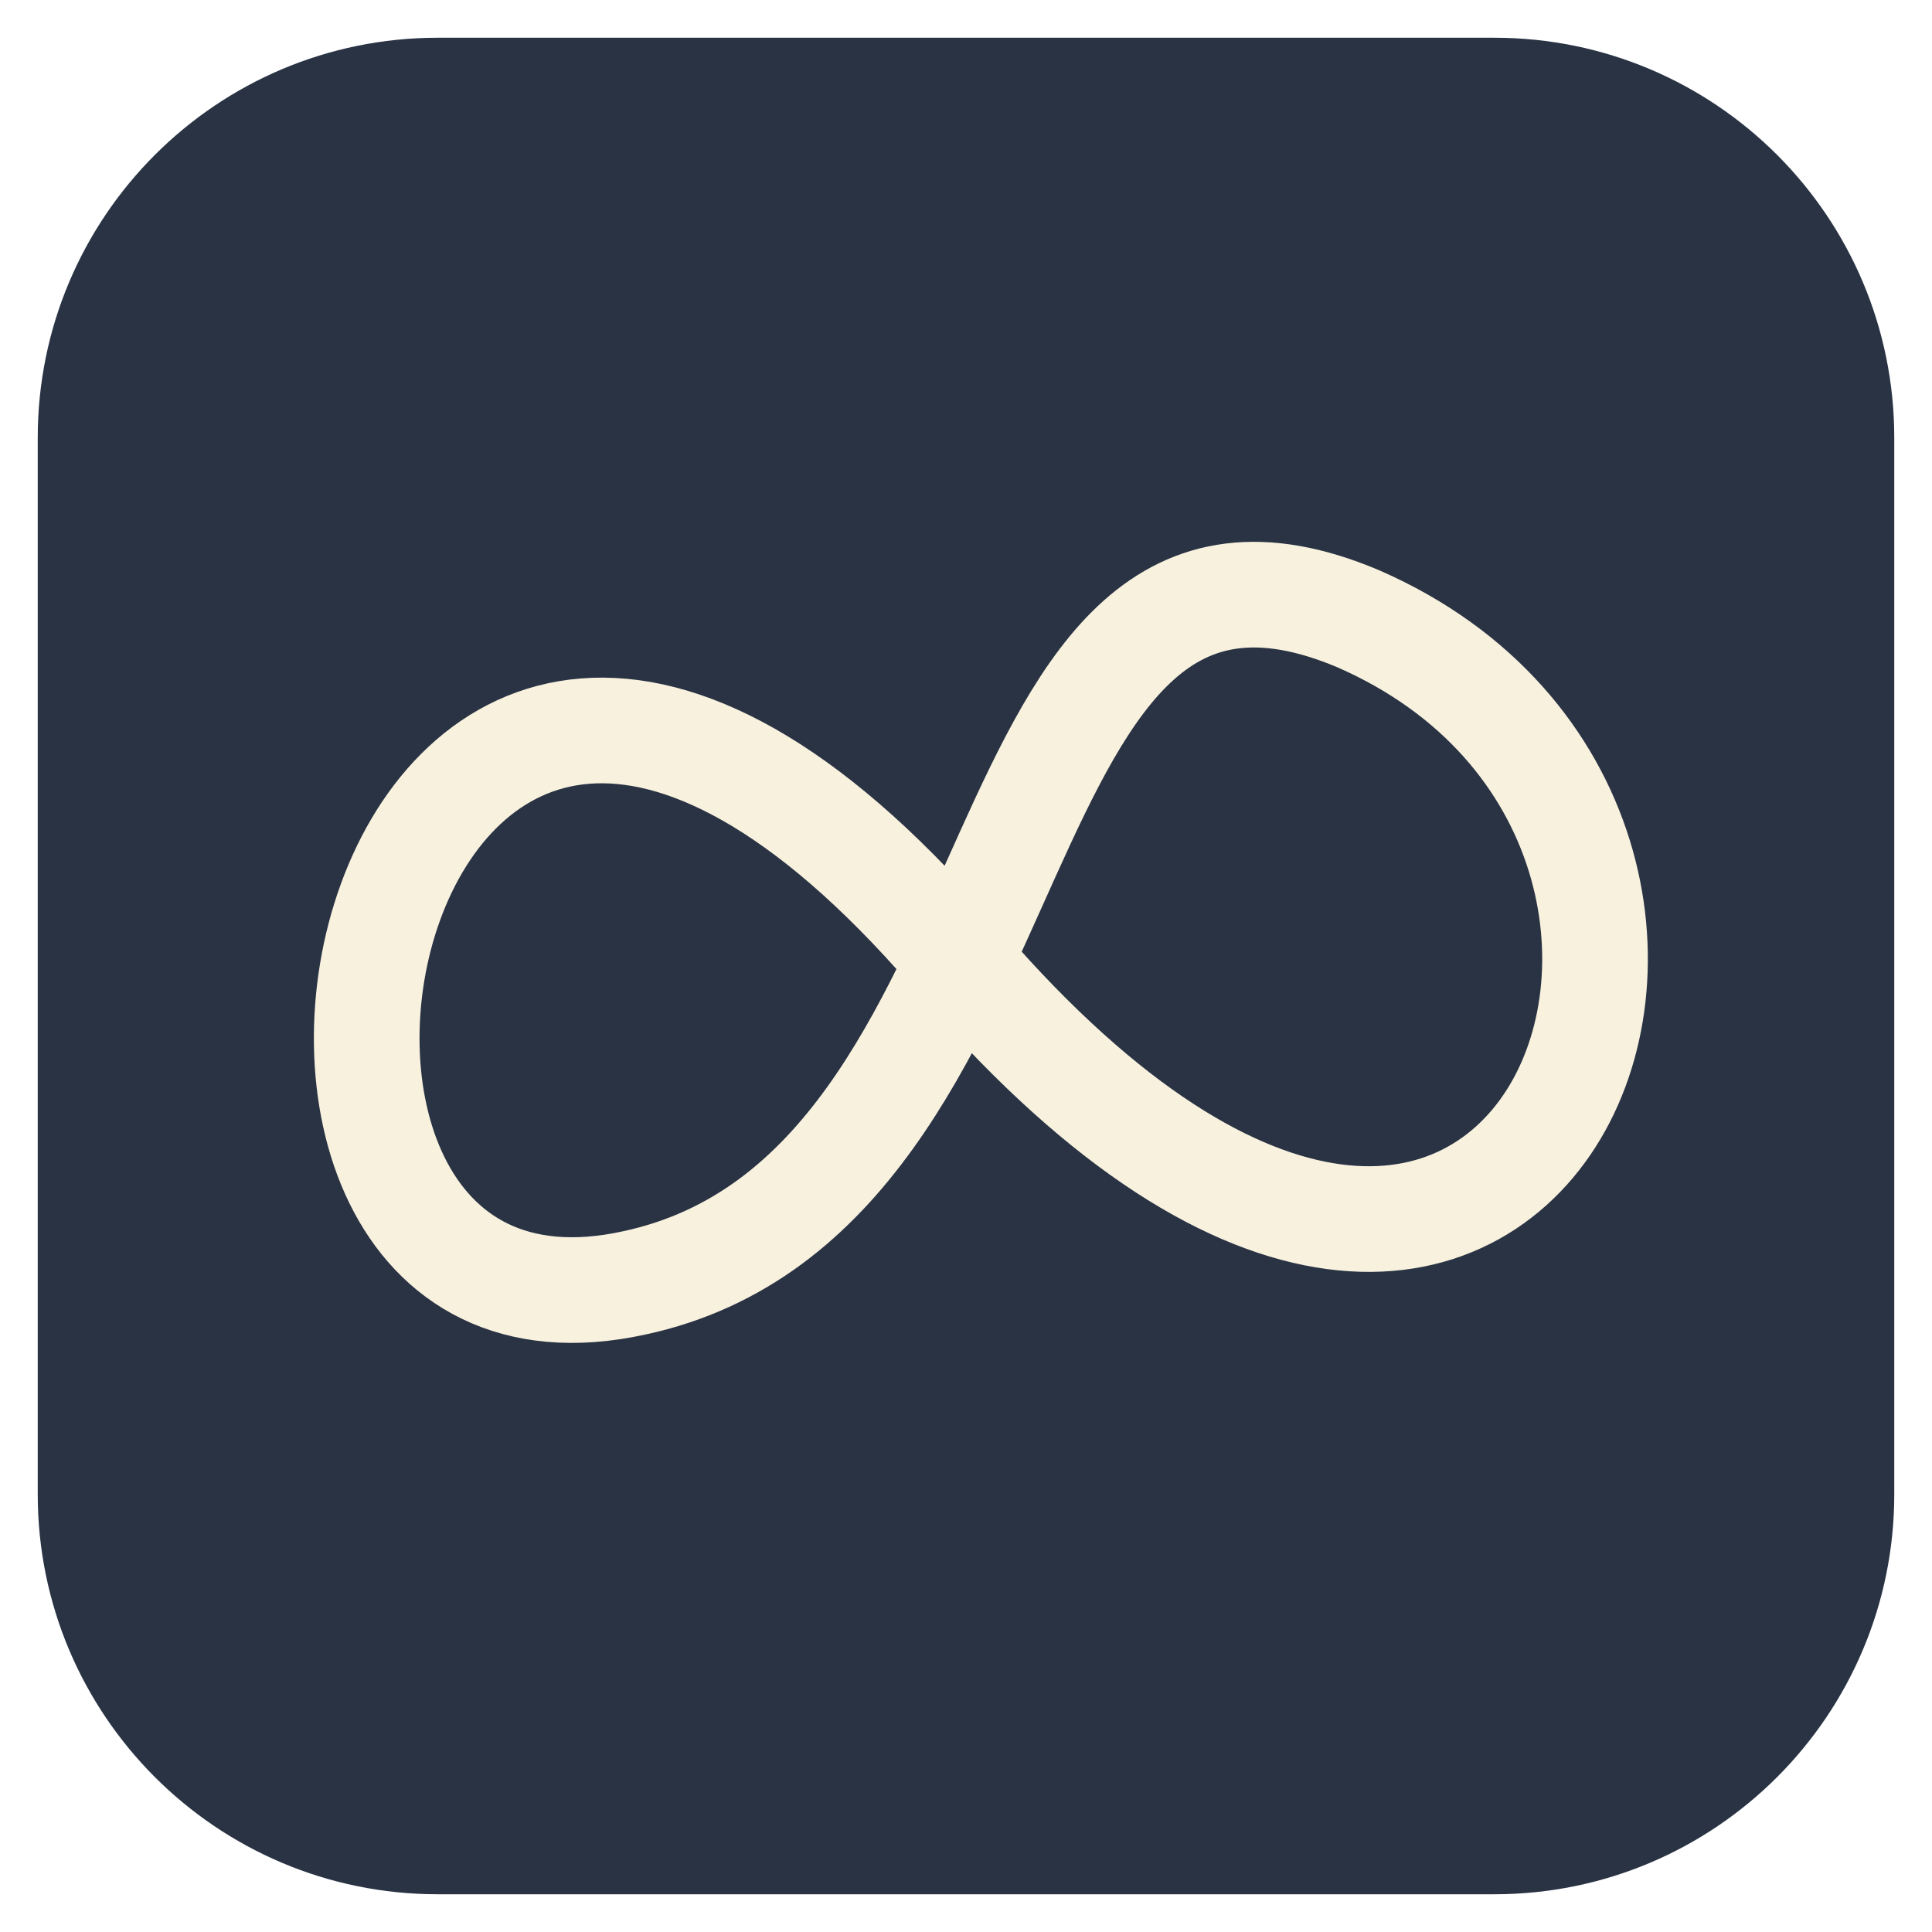
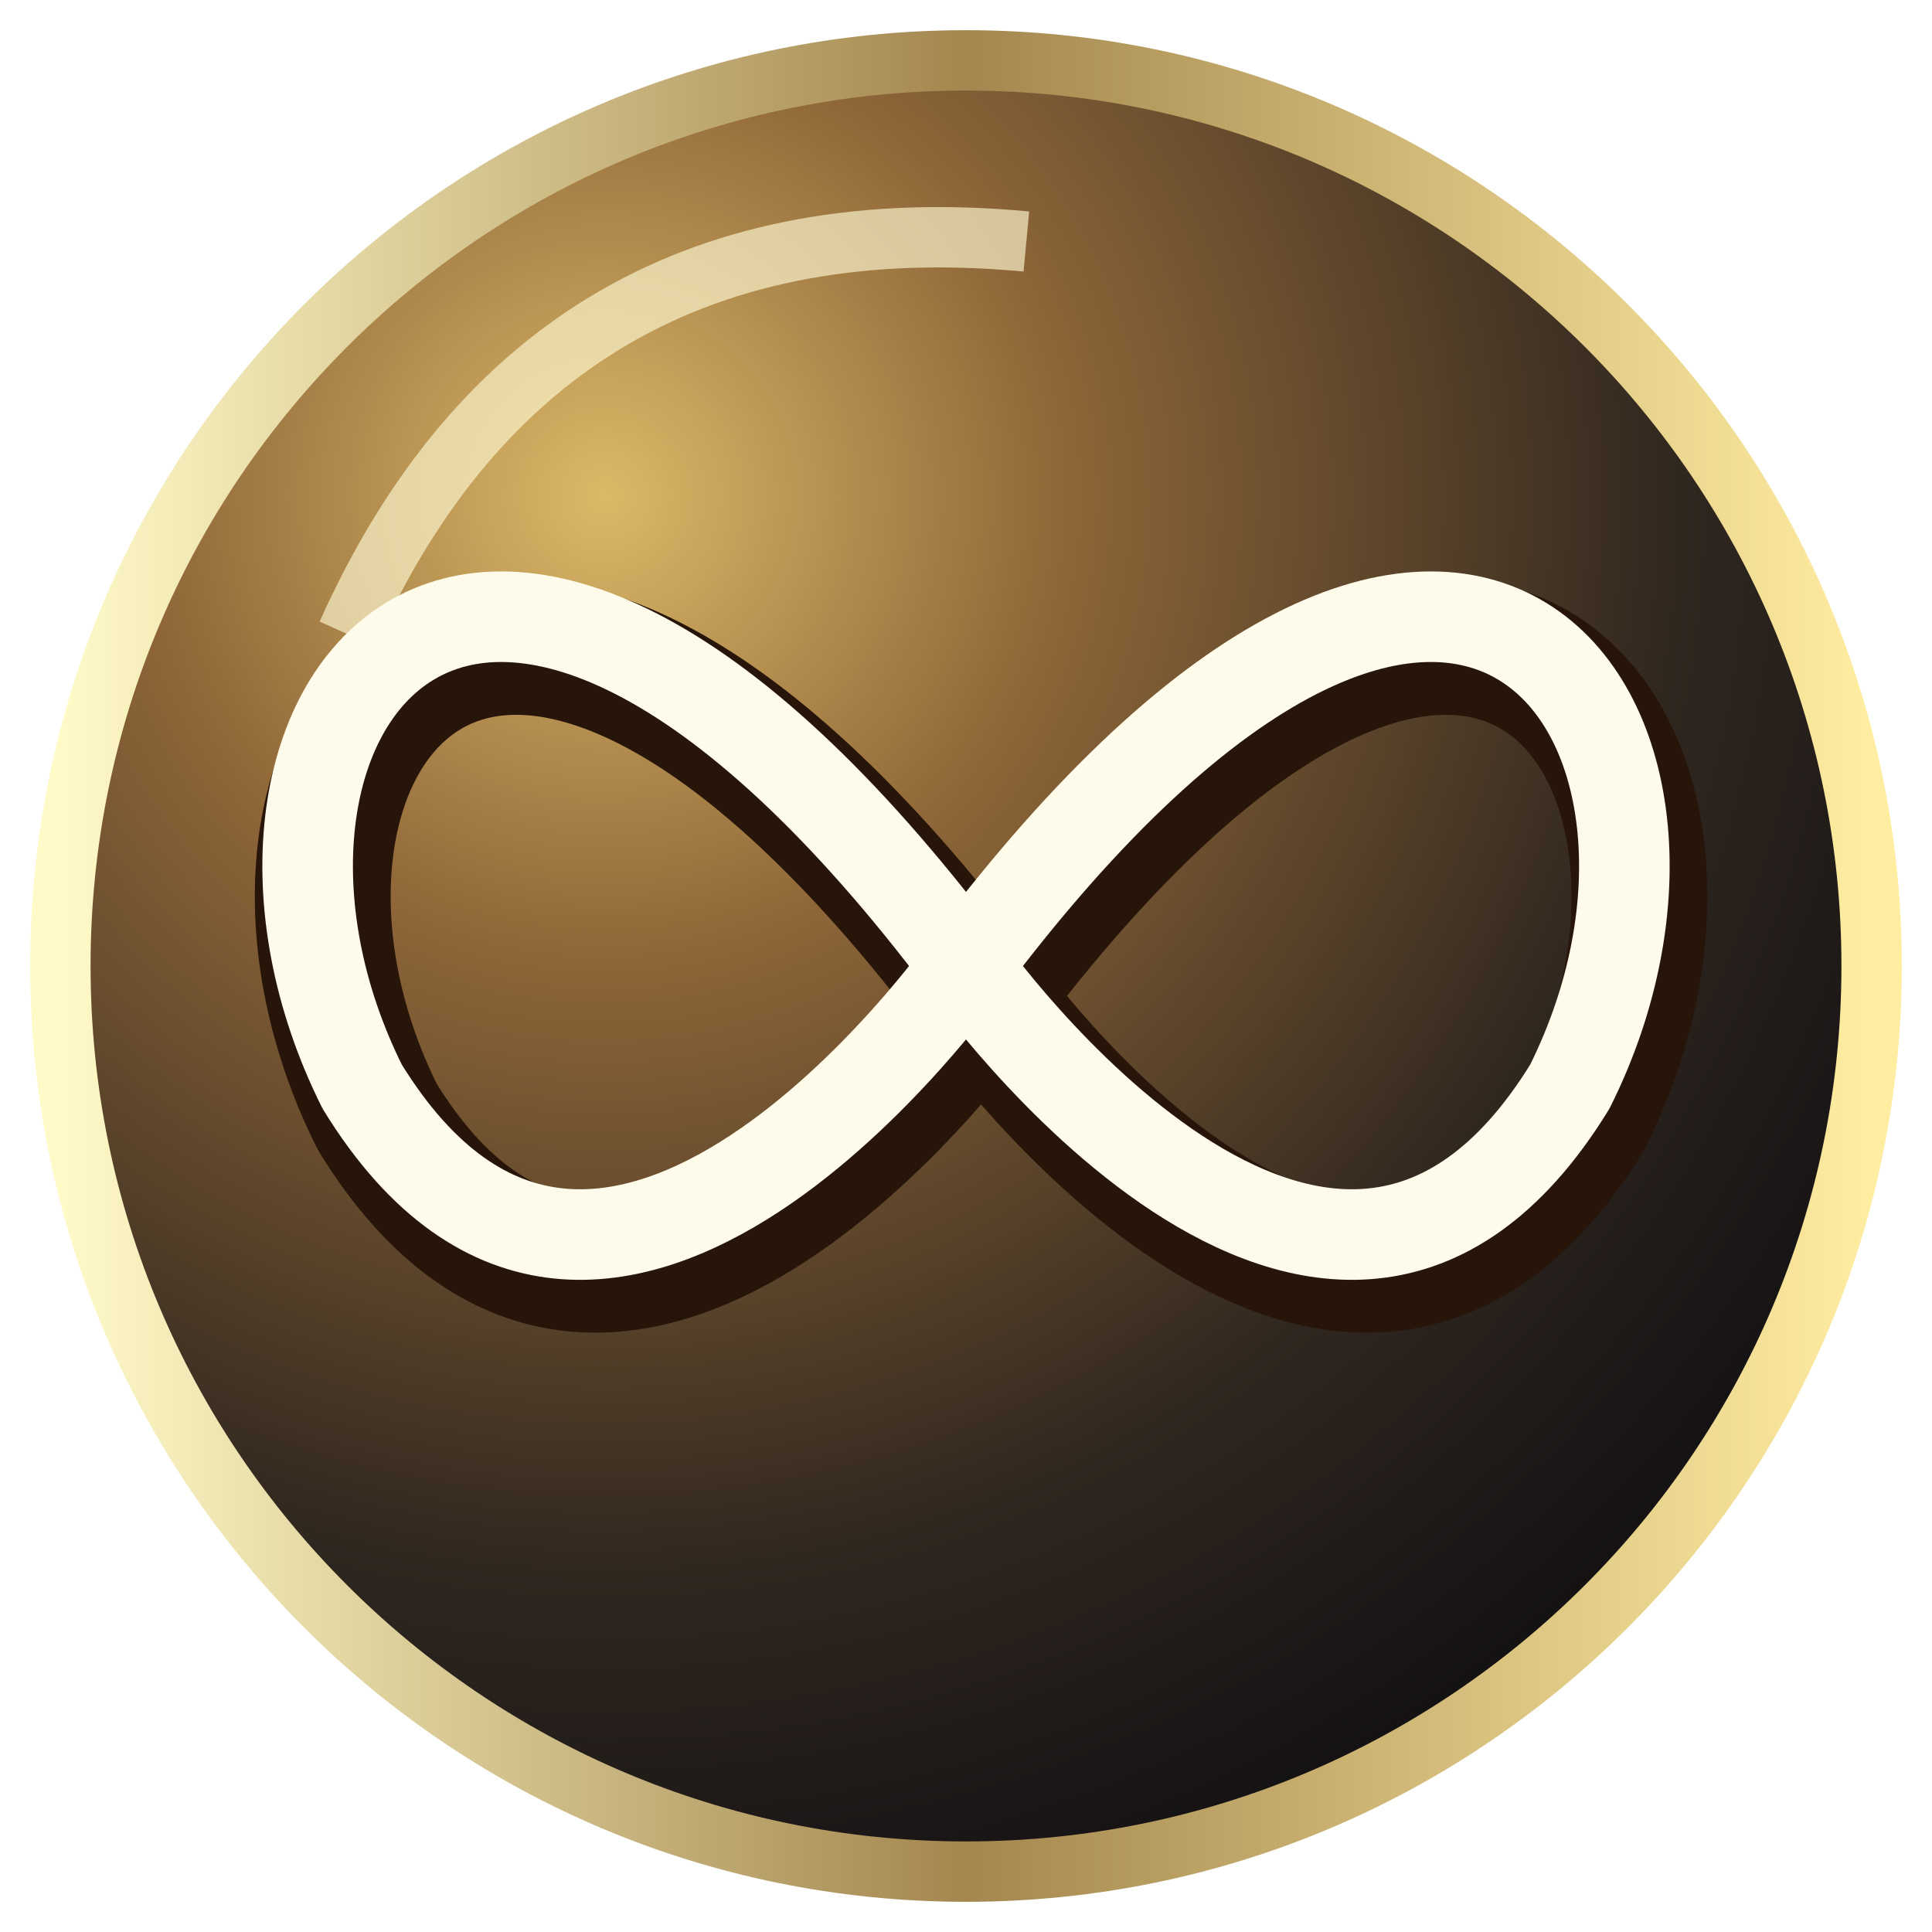
<svg xmlns="http://www.w3.org/2000/svg" width="128" height="128" viewBox="0 0 128 128">
-   <g id="badge">
-     <rect x="5" y="5" width="118" height="118" rx="24" fill="#293344" stroke="#293344" stroke-width="5" />
-   </g>
-   <g id="symbol">
-     <path d="M63 63 C24 18 10 92 42 85 C70 79 64 30 90 41 C122 55 101 108 63 63 Z" fill="none" stroke="#f8f1de" stroke-width="7" stroke-linejoin="round" stroke-linecap="round" />
+   <g id="tooltip-medallion">
+     <defs>
+       <radialGradient id="orb" cx="30%" cy="24%" r="85%">
+         <stop stop-color="#dcb968" />
+         <stop offset=".3" stop-color="#8e6638" />
+         <stop offset=".7" stop-color="#30271f" />
+         <stop offset="1" stop-color="#100e12" />
+       </radialGradient>
+       <linearGradient id="edge">
+         <stop stop-color="#fffac8" />
+         <stop offset=".5" stop-color="#a4874f" />
+         <stop offset="1" stop-color="#ffeda1" />
+       </linearGradient>
+     </defs>
+     <circle cx="64" cy="64" r="60" fill="url(#orb)" stroke="url(#edge)" stroke-width="4" />
+     <path d="M23 42 Q36 13 68 16" fill="none" stroke="#fff9d2" opacity=".65" stroke-width="4" />
+     <path d="M64 64 C31 20 12 48 24 72 C40 98 64 64 64 64 C97 20 116 48 104 72 C88 98 64 64 64 64" transform="translate(1 2)" fill="none" stroke="#28150a" stroke-width="9" stroke-linejoin="round" />
+     <path d="M64 64 C31 20 12 48 24 72 C40 98 64 64 64 64 C97 20 116 48 104 72 C88 98 64 64 64 64" fill="none" stroke="#fffbea" stroke-width="6" stroke-linejoin="round" stroke-linecap="round" />
  </g>
</svg>
